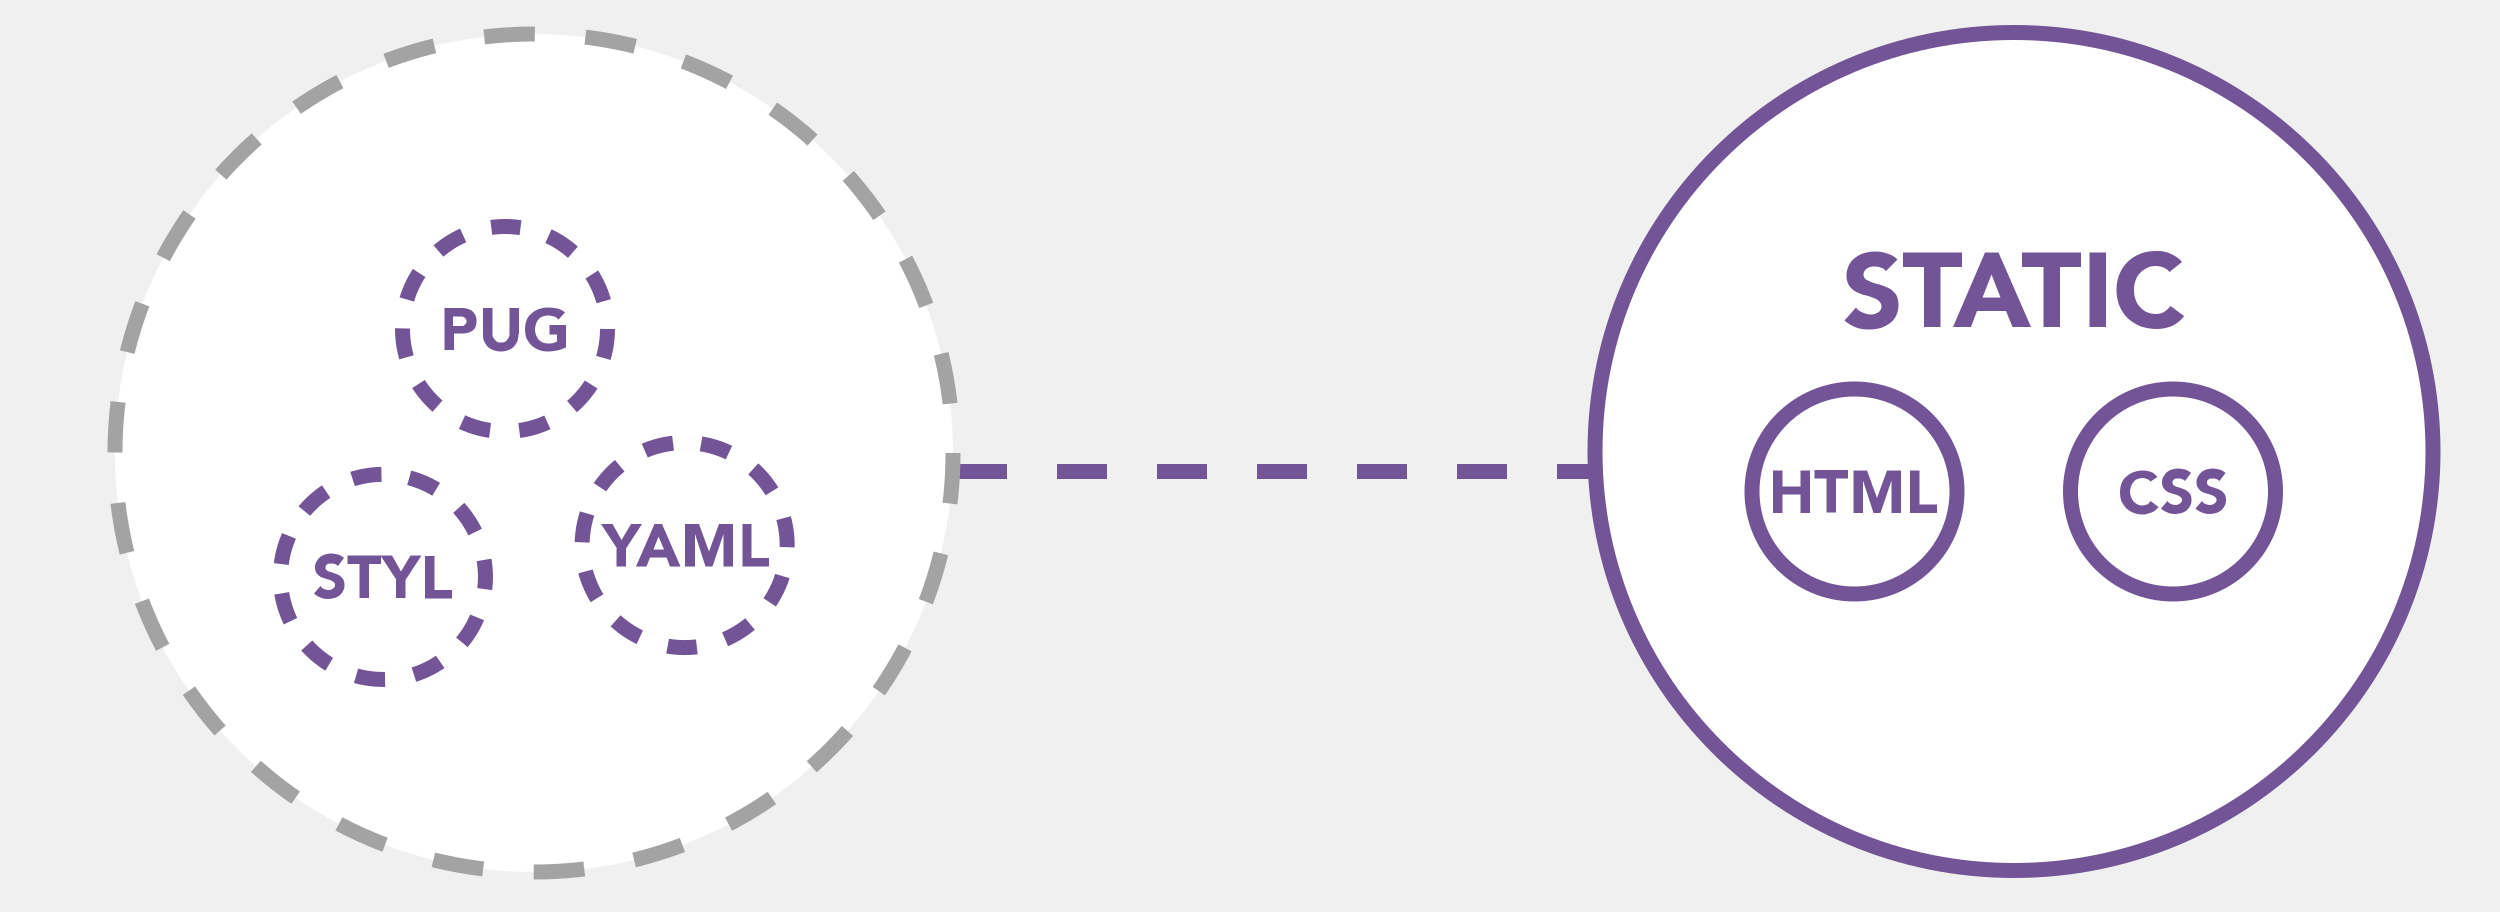
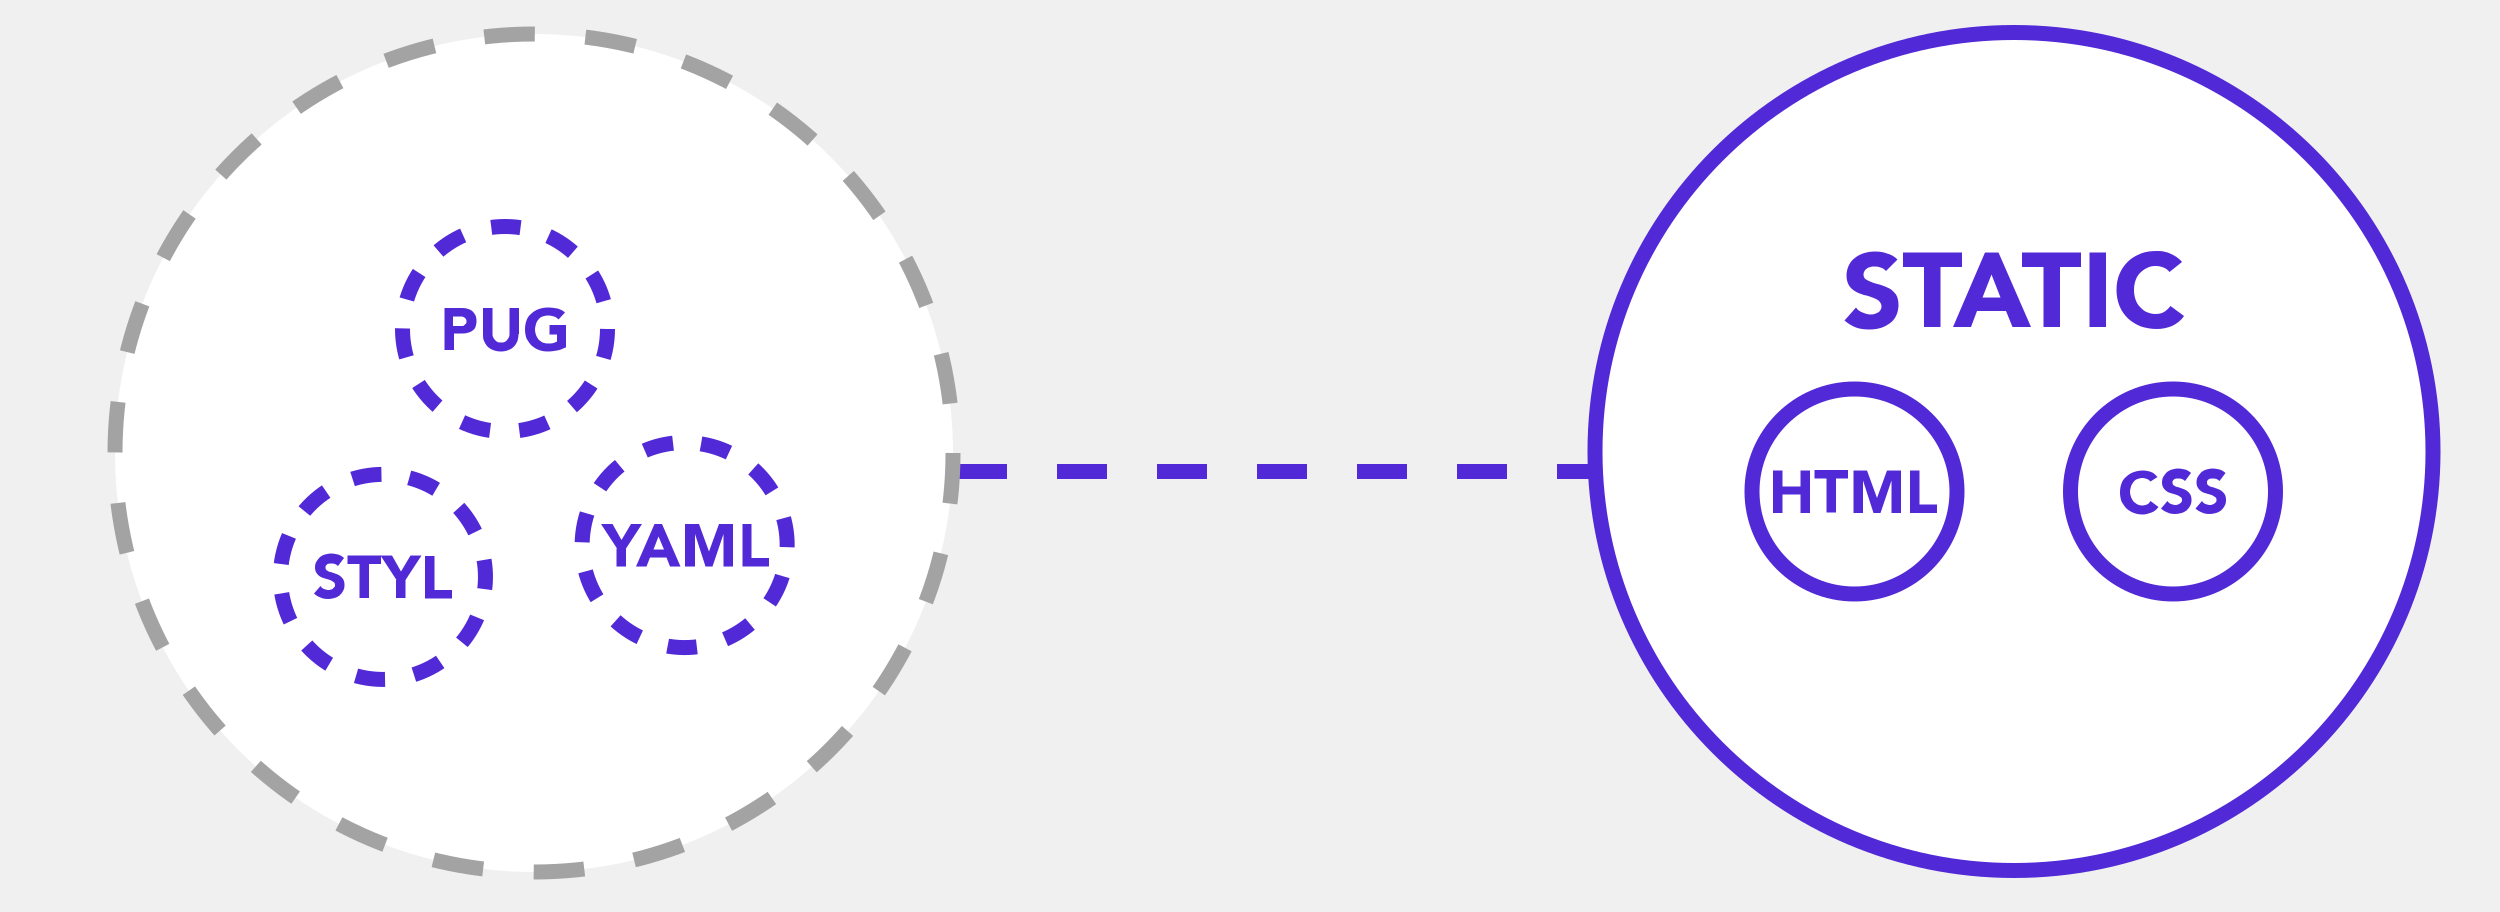
<svg xmlns="http://www.w3.org/2000/svg" version="1.1" id="Camada_1" x="0px" y="0px" viewBox="0 0 500 182.4" style="enable-background:new 0 0 500 182.4;" xml:space="preserve">
  <style type="text/css">
- 	.st0{fill:none;stroke:#735496;stroke-width:3;stroke-miterlimit:10;stroke-dasharray:10;}
+ 	.st0{fill:none;stroke:#5129D7;stroke-width:3;stroke-miterlimit:10;stroke-dasharray:10;}
	.st1{fill:#FFFFFF;}
	.st2{fill:none;stroke:#A3A3A3;stroke-width:3;stroke-miterlimit:10;stroke-dasharray:10.131,10.131;}
- 	.st3{fill:none;stroke:#735496;stroke-width:3;stroke-miterlimit:10;stroke-dasharray:5.866,5.866;}
- 	.st4{fill:#735496;}
- 	.st5{fill:#FFFFFF;stroke:#735496;stroke-width:3;stroke-miterlimit:10;}
+ 	.st3{fill:none;stroke:#5129D7;stroke-width:3;stroke-miterlimit:10;stroke-dasharray:5.866,5.866;}
+ 	.st4{fill:#5129D7;}
+ 	.st5{fill:#FFFFFF;stroke:#5129D7;stroke-width:3;stroke-miterlimit:10;}
</style>
  <line class="st0" x1="191.4" y1="94.3" x2="319.1" y2="94.3" />
  <g>
    <g>
      <circle class="st1" cx="106.8" cy="90.6" r="83.8" />
      <circle class="st2" cx="106.8" cy="90.6" r="83.8" />
    </g>
    <g>
      <g>
        <g>
          <circle class="st1" cx="76.6" cy="115.4" r="20.5" />
          <ellipse transform="matrix(0.2567 -0.9665 0.9665 0.2567 -54.6077 159.7946)" class="st3" cx="76.6" cy="115.4" rx="20.5" ry="20.5" />
        </g>
        <g>
          <path class="st4" d="M67.6,113.2c-0.2-0.2-0.4-0.3-0.6-0.4c-0.3-0.1-0.5-0.1-0.7-0.1c-0.1,0-0.3,0-0.4,0c-0.1,0-0.3,0.1-0.4,0.1      c-0.1,0.1-0.2,0.2-0.3,0.3c-0.1,0.1-0.1,0.2-0.1,0.4c0,0.3,0.1,0.5,0.3,0.6c0.2,0.1,0.4,0.3,0.7,0.3c0.3,0.1,0.6,0.2,0.9,0.3      c0.3,0.1,0.6,0.2,0.9,0.4c0.3,0.2,0.5,0.4,0.7,0.7c0.2,0.3,0.3,0.7,0.3,1.2c0,0.5-0.1,0.9-0.3,1.2c-0.2,0.4-0.4,0.6-0.7,0.9      c-0.3,0.2-0.6,0.4-1,0.5c-0.4,0.1-0.8,0.2-1.3,0.2c-0.6,0-1.1-0.1-1.5-0.3c-0.5-0.2-0.9-0.4-1.3-0.8l1.3-1.5      c0.2,0.3,0.4,0.5,0.7,0.6c0.3,0.1,0.6,0.2,0.9,0.2c0.2,0,0.3,0,0.5-0.1c0.2,0,0.3-0.1,0.4-0.2c0.1-0.1,0.2-0.2,0.3-0.3      c0.1-0.1,0.1-0.2,0.1-0.4c0-0.3-0.1-0.5-0.3-0.6c-0.2-0.1-0.4-0.3-0.7-0.4s-0.6-0.2-1-0.3c-0.3-0.1-0.7-0.2-1-0.4      c-0.3-0.2-0.5-0.4-0.7-0.7c-0.2-0.3-0.3-0.7-0.3-1.1c0-0.5,0.1-0.9,0.3-1.2c0.2-0.3,0.4-0.6,0.7-0.9c0.3-0.2,0.6-0.4,1-0.5      c0.4-0.1,0.8-0.2,1.2-0.2c0.5,0,0.9,0.1,1.4,0.2c0.4,0.1,0.9,0.4,1.2,0.7L67.6,113.2z" />
          <path class="st4" d="M71.9,112.8h-2.4v-1.7h6.7v1.7h-2.4v6.8h-1.9V112.8z" />
          <path class="st4" d="M79.3,116l-3.2-4.9h2.3l1.8,3.2l1.9-3.2h2.2l-3.2,4.9v3.6h-1.9V116z" />
          <path class="st4" d="M85,111.2h1.9v6.8h3.5v1.7H85V111.2z" />
        </g>
      </g>
      <g>
        <g>
          <circle class="st1" cx="137" cy="109" r="20.5" />
          <ellipse transform="matrix(0.1602 -0.9871 0.9871 0.1602 7.389 226.7839)" class="st3" cx="137" cy="109" rx="20.5" ry="20.5" />
        </g>
        <g>
          <path class="st4" d="M123.4,109.7l-3.2-4.9h2.3l1.8,3.2l1.9-3.2h2.2l-3.2,4.9v3.6h-1.9V109.7z" />
          <path class="st4" d="M130.9,104.8h1.5l3.7,8.5h-2.1l-0.7-1.8H130l-0.7,1.8h-2.1L130.9,104.8z M131.7,107.3l-1,2.6h2.1      L131.7,107.3z" />
          <path class="st4" d="M137,104.8h2.8l2,5.5h0l2-5.5h2.8v8.5h-1.9v-6.5h0l-2.2,6.5h-1.4l-2.1-6.5h0v6.5H137V104.8z" />
          <path class="st4" d="M148.4,104.8h1.9v6.8h3.5v1.7h-5.3V104.8z" />
        </g>
      </g>
      <g>
        <g>
          <circle class="st1" cx="101" cy="65.8" r="20.5" />
          <circle class="st3" cx="101" cy="65.8" r="20.5" />
        </g>
        <g>
          <path class="st4" d="M88.9,61.6h3.2c0.4,0,0.9,0,1.2,0.1c0.4,0.1,0.7,0.2,1,0.4s0.5,0.5,0.7,0.8s0.3,0.8,0.3,1.3      c0,0.5-0.1,0.9-0.2,1.2s-0.4,0.6-0.7,0.8c-0.3,0.2-0.6,0.3-1,0.4c-0.4,0.1-0.8,0.1-1.2,0.1h-1.4v3.3h-1.9V61.6z M90.8,65.2h1.2      c0.2,0,0.3,0,0.5,0c0.2,0,0.3-0.1,0.4-0.2s0.2-0.2,0.3-0.3s0.1-0.3,0.1-0.5c0-0.2-0.1-0.4-0.2-0.5c-0.1-0.1-0.2-0.2-0.4-0.3      c-0.2-0.1-0.3-0.1-0.5-0.1c-0.2,0-0.4,0-0.6,0h-1V65.2z" />
          <path class="st4" d="M103.7,66.8c0,0.5-0.1,1-0.2,1.4c-0.2,0.4-0.4,0.8-0.7,1.1c-0.3,0.3-0.7,0.6-1.1,0.7      c-0.4,0.2-1,0.3-1.5,0.3c-0.6,0-1.1-0.1-1.6-0.3s-0.8-0.4-1.1-0.7s-0.5-0.7-0.7-1.1c-0.2-0.4-0.2-0.9-0.2-1.4v-5.2h1.9v5.1      c0,0.3,0,0.5,0.1,0.7c0.1,0.2,0.2,0.4,0.4,0.6c0.2,0.2,0.3,0.3,0.5,0.4s0.4,0.1,0.7,0.1c0.2,0,0.5,0,0.7-0.1s0.4-0.2,0.5-0.4      c0.2-0.2,0.3-0.4,0.4-0.6c0.1-0.2,0.1-0.5,0.1-0.7v-5.1h1.9V66.8z" />
          <path class="st4" d="M113.1,69.5c-0.6,0.3-1.1,0.5-1.7,0.6c-0.6,0.1-1.2,0.2-1.8,0.2c-0.7,0-1.3-0.1-1.8-0.3      c-0.6-0.2-1-0.5-1.5-0.9c-0.4-0.4-0.7-0.9-1-1.4c-0.2-0.6-0.3-1.2-0.3-1.8c0-0.7,0.1-1.3,0.3-1.8c0.2-0.6,0.5-1,1-1.4      c0.4-0.4,0.9-0.7,1.5-0.9c0.6-0.2,1.2-0.3,1.8-0.3c0.7,0,1.3,0.1,1.9,0.2c0.6,0.2,1.1,0.4,1.5,0.8l-1.3,1.4      c-0.3-0.3-0.5-0.5-0.9-0.6c-0.3-0.1-0.7-0.2-1.2-0.2c-0.4,0-0.8,0.1-1.1,0.2c-0.3,0.1-0.6,0.3-0.8,0.6c-0.2,0.2-0.4,0.5-0.5,0.9      s-0.2,0.7-0.2,1.1c0,0.4,0.1,0.8,0.2,1.1s0.3,0.6,0.5,0.9c0.2,0.2,0.5,0.4,0.8,0.6c0.3,0.1,0.7,0.2,1.1,0.2c0.4,0,0.8,0,1.1-0.1      s0.5-0.2,0.7-0.3v-1.4h-1.5V65h3.3V69.5z" />
        </g>
      </g>
    </g>
  </g>
  <g>
    <circle class="st5" cx="402.8" cy="90.3" r="83.8" />
    <g>
      <g>
        <circle class="st5" cx="370.9" cy="98.3" r="20.5" />
        <g>
          <path class="st4" d="M354.6,94.1h1.9v3.2h3.6v-3.2h1.9v8.5h-1.9v-3.7h-3.6v3.7h-1.9V94.1z" />
          <path class="st4" d="M365.3,95.7h-2.4v-1.7h6.7v1.7h-2.4v6.8h-1.9V95.7z" />
          <path class="st4" d="M370.6,94.1h2.8l2,5.5h0l2-5.5h2.8v8.5h-1.9v-6.5h0l-2.2,6.5h-1.4l-2.1-6.5h0v6.5h-1.9V94.1z" />
          <path class="st4" d="M382,94.1h1.9v6.8h3.5v1.7H382V94.1z" />
        </g>
      </g>
      <g>
        <circle class="st5" cx="434.6" cy="98.3" r="20.5" />
        <g>
          <path class="st4" d="M430.1,96.3c-0.2-0.2-0.4-0.4-0.7-0.5c-0.3-0.1-0.6-0.2-0.9-0.2c-0.4,0-0.7,0.1-1,0.2      c-0.3,0.1-0.6,0.3-0.8,0.6s-0.4,0.5-0.5,0.9S426,98,426,98.3c0,0.4,0.1,0.8,0.2,1.1s0.3,0.6,0.5,0.9c0.2,0.2,0.5,0.4,0.8,0.6      c0.3,0.1,0.6,0.2,0.9,0.2c0.4,0,0.7-0.1,1-0.2s0.5-0.4,0.7-0.7l1.6,1.2c-0.4,0.5-0.8,0.9-1.4,1.1c-0.6,0.2-1.1,0.4-1.7,0.4      c-0.7,0-1.3-0.1-1.8-0.3c-0.6-0.2-1-0.5-1.5-0.9c-0.4-0.4-0.7-0.9-1-1.4c-0.2-0.6-0.3-1.2-0.3-1.8c0-0.7,0.1-1.3,0.3-1.8      c0.2-0.6,0.5-1,1-1.4c0.4-0.4,0.9-0.7,1.5-0.9c0.6-0.2,1.2-0.3,1.8-0.3c0.2,0,0.5,0,0.8,0.1c0.3,0,0.5,0.1,0.8,0.2      s0.5,0.2,0.7,0.4c0.2,0.2,0.4,0.4,0.6,0.6L430.1,96.3z" />
          <path class="st4" d="M437,96.2c-0.2-0.2-0.4-0.3-0.6-0.4c-0.3-0.1-0.5-0.1-0.7-0.1c-0.1,0-0.3,0-0.4,0c-0.1,0-0.3,0.1-0.4,0.1      c-0.1,0.1-0.2,0.2-0.3,0.3c-0.1,0.1-0.1,0.2-0.1,0.4c0,0.3,0.1,0.5,0.3,0.6c0.2,0.1,0.4,0.3,0.7,0.3c0.3,0.1,0.6,0.2,0.9,0.3      c0.3,0.1,0.6,0.2,0.9,0.4c0.3,0.2,0.5,0.4,0.7,0.7s0.3,0.7,0.3,1.2c0,0.5-0.1,0.9-0.3,1.2c-0.2,0.4-0.4,0.6-0.7,0.9      c-0.3,0.2-0.6,0.4-1,0.5c-0.4,0.1-0.8,0.2-1.3,0.2c-0.6,0-1.1-0.1-1.5-0.3c-0.5-0.2-0.9-0.4-1.3-0.8l1.3-1.5      c0.2,0.3,0.4,0.5,0.7,0.6c0.3,0.1,0.6,0.2,0.9,0.2c0.2,0,0.3,0,0.5-0.1s0.3-0.1,0.4-0.2c0.1-0.1,0.2-0.2,0.3-0.3      s0.1-0.2,0.1-0.4c0-0.3-0.1-0.5-0.3-0.6s-0.4-0.3-0.7-0.4s-0.6-0.2-1-0.3s-0.7-0.2-1-0.4c-0.3-0.2-0.5-0.4-0.7-0.7      c-0.2-0.3-0.3-0.7-0.3-1.1c0-0.5,0.1-0.9,0.3-1.2c0.2-0.3,0.4-0.6,0.7-0.9c0.3-0.2,0.6-0.4,1-0.5c0.4-0.1,0.8-0.2,1.2-0.2      c0.5,0,0.9,0.1,1.4,0.2c0.4,0.1,0.9,0.4,1.2,0.7L437,96.2z" />
          <path class="st4" d="M443.9,96.2c-0.2-0.2-0.4-0.3-0.6-0.4c-0.3-0.1-0.5-0.1-0.7-0.1c-0.1,0-0.3,0-0.4,0c-0.1,0-0.3,0.1-0.4,0.1      c-0.1,0.1-0.2,0.2-0.3,0.3c-0.1,0.1-0.1,0.2-0.1,0.4c0,0.3,0.1,0.5,0.3,0.6c0.2,0.1,0.4,0.3,0.7,0.3c0.3,0.1,0.6,0.2,0.9,0.3      c0.3,0.1,0.6,0.2,0.9,0.4c0.3,0.2,0.5,0.4,0.7,0.7s0.3,0.7,0.3,1.2c0,0.5-0.1,0.9-0.3,1.2c-0.2,0.4-0.4,0.6-0.7,0.9      c-0.3,0.2-0.6,0.4-1,0.5c-0.4,0.1-0.8,0.2-1.3,0.2c-0.6,0-1.1-0.1-1.5-0.3c-0.5-0.2-0.9-0.4-1.3-0.8l1.3-1.5      c0.2,0.3,0.4,0.5,0.7,0.6c0.3,0.1,0.6,0.2,0.9,0.2c0.2,0,0.3,0,0.5-0.1s0.3-0.1,0.4-0.2c0.1-0.1,0.2-0.2,0.3-0.3      s0.1-0.2,0.1-0.4c0-0.3-0.1-0.5-0.3-0.6s-0.4-0.3-0.7-0.4s-0.6-0.2-1-0.3s-0.7-0.2-1-0.4c-0.3-0.2-0.5-0.4-0.7-0.7      c-0.2-0.3-0.3-0.7-0.3-1.1c0-0.5,0.1-0.9,0.3-1.2c0.2-0.3,0.4-0.6,0.7-0.9c0.3-0.2,0.6-0.4,1-0.5c0.4-0.1,0.8-0.2,1.2-0.2      c0.5,0,0.9,0.1,1.4,0.2c0.4,0.1,0.9,0.4,1.2,0.7L443.9,96.2z" />
        </g>
      </g>
    </g>
    <g>
      <path class="st4" d="M377.2,54.2c-0.3-0.3-0.6-0.6-1.1-0.7c-0.5-0.2-0.9-0.2-1.3-0.2c-0.2,0-0.5,0-0.7,0.1    c-0.3,0.1-0.5,0.1-0.7,0.3c-0.2,0.1-0.4,0.3-0.5,0.5c-0.1,0.2-0.2,0.4-0.2,0.7c0,0.5,0.2,0.8,0.5,1c0.3,0.2,0.8,0.4,1.3,0.6    c0.5,0.2,1.1,0.3,1.7,0.5c0.6,0.2,1.1,0.4,1.7,0.7c0.5,0.3,0.9,0.7,1.3,1.2c0.3,0.5,0.5,1.2,0.5,2.1c0,0.8-0.2,1.6-0.5,2.2    c-0.3,0.6-0.7,1.1-1.3,1.5s-1.1,0.7-1.8,0.9c-0.7,0.2-1.4,0.3-2.2,0.3c-1,0-1.9-0.1-2.7-0.4c-0.8-0.3-1.6-0.8-2.3-1.4l2.3-2.6    c0.3,0.5,0.8,0.8,1.3,1c0.5,0.2,1,0.4,1.6,0.4c0.3,0,0.5,0,0.8-0.1c0.3-0.1,0.5-0.2,0.7-0.3s0.4-0.3,0.5-0.5s0.2-0.4,0.2-0.7    c0-0.4-0.2-0.8-0.5-1.1c-0.3-0.3-0.8-0.5-1.3-0.7c-0.5-0.2-1.1-0.4-1.7-0.5c-0.6-0.2-1.2-0.4-1.7-0.7c-0.5-0.3-1-0.7-1.3-1.2    c-0.3-0.5-0.5-1.2-0.5-2c0-0.8,0.2-1.5,0.5-2.1s0.7-1.1,1.3-1.5c0.5-0.4,1.1-0.7,1.8-0.9c0.7-0.2,1.4-0.3,2.1-0.3    c0.8,0,1.7,0.1,2.4,0.4c0.8,0.2,1.5,0.6,2.1,1.2L377.2,54.2z" />
      <path class="st4" d="M384.9,53.4h-4.3v-2.9h11.8v2.9h-4.3v12h-3.3V53.4z" />
      <path class="st4" d="M397,50.5h2.7l6.5,14.9h-3.7l-1.3-3.2h-5.8l-1.2,3.2h-3.6L397,50.5z M398.3,54.9l-1.8,4.6h3.6L398.3,54.9z" />
      <path class="st4" d="M408.7,53.4h-4.3v-2.9h11.8v2.9H412v12h-3.3V53.4z" />
      <path class="st4" d="M417.9,50.5h3.3v14.9h-3.3V50.5z" />
      <path class="st4" d="M433.9,54.4c-0.3-0.4-0.7-0.7-1.2-0.9c-0.5-0.2-1-0.3-1.6-0.3s-1.2,0.1-1.7,0.4c-0.5,0.2-1,0.6-1.4,1    c-0.4,0.4-0.7,0.9-0.9,1.5c-0.2,0.6-0.3,1.2-0.3,1.9c0,0.7,0.1,1.3,0.3,1.9c0.2,0.6,0.5,1.1,0.9,1.5s0.8,0.8,1.3,1    c0.5,0.2,1.1,0.4,1.7,0.4c0.7,0,1.3-0.1,1.8-0.4c0.5-0.3,0.9-0.7,1.3-1.2l2.7,2c-0.6,0.9-1.4,1.5-2.4,2c-1,0.4-2,0.6-3,0.6    c-1.2,0-2.2-0.2-3.2-0.5c-1-0.4-1.8-0.9-2.6-1.6c-0.7-0.7-1.3-1.5-1.7-2.5c-0.4-1-0.6-2.1-0.6-3.2c0-1.2,0.2-2.3,0.6-3.2    c0.4-1,1-1.8,1.7-2.5c0.7-0.7,1.6-1.2,2.6-1.6c1-0.4,2.1-0.5,3.2-0.5c0.4,0,0.9,0,1.3,0.1c0.5,0.1,0.9,0.2,1.3,0.4    c0.4,0.2,0.9,0.4,1.3,0.7s0.8,0.6,1.1,1L433.9,54.4z" />
    </g>
  </g>
</svg>
